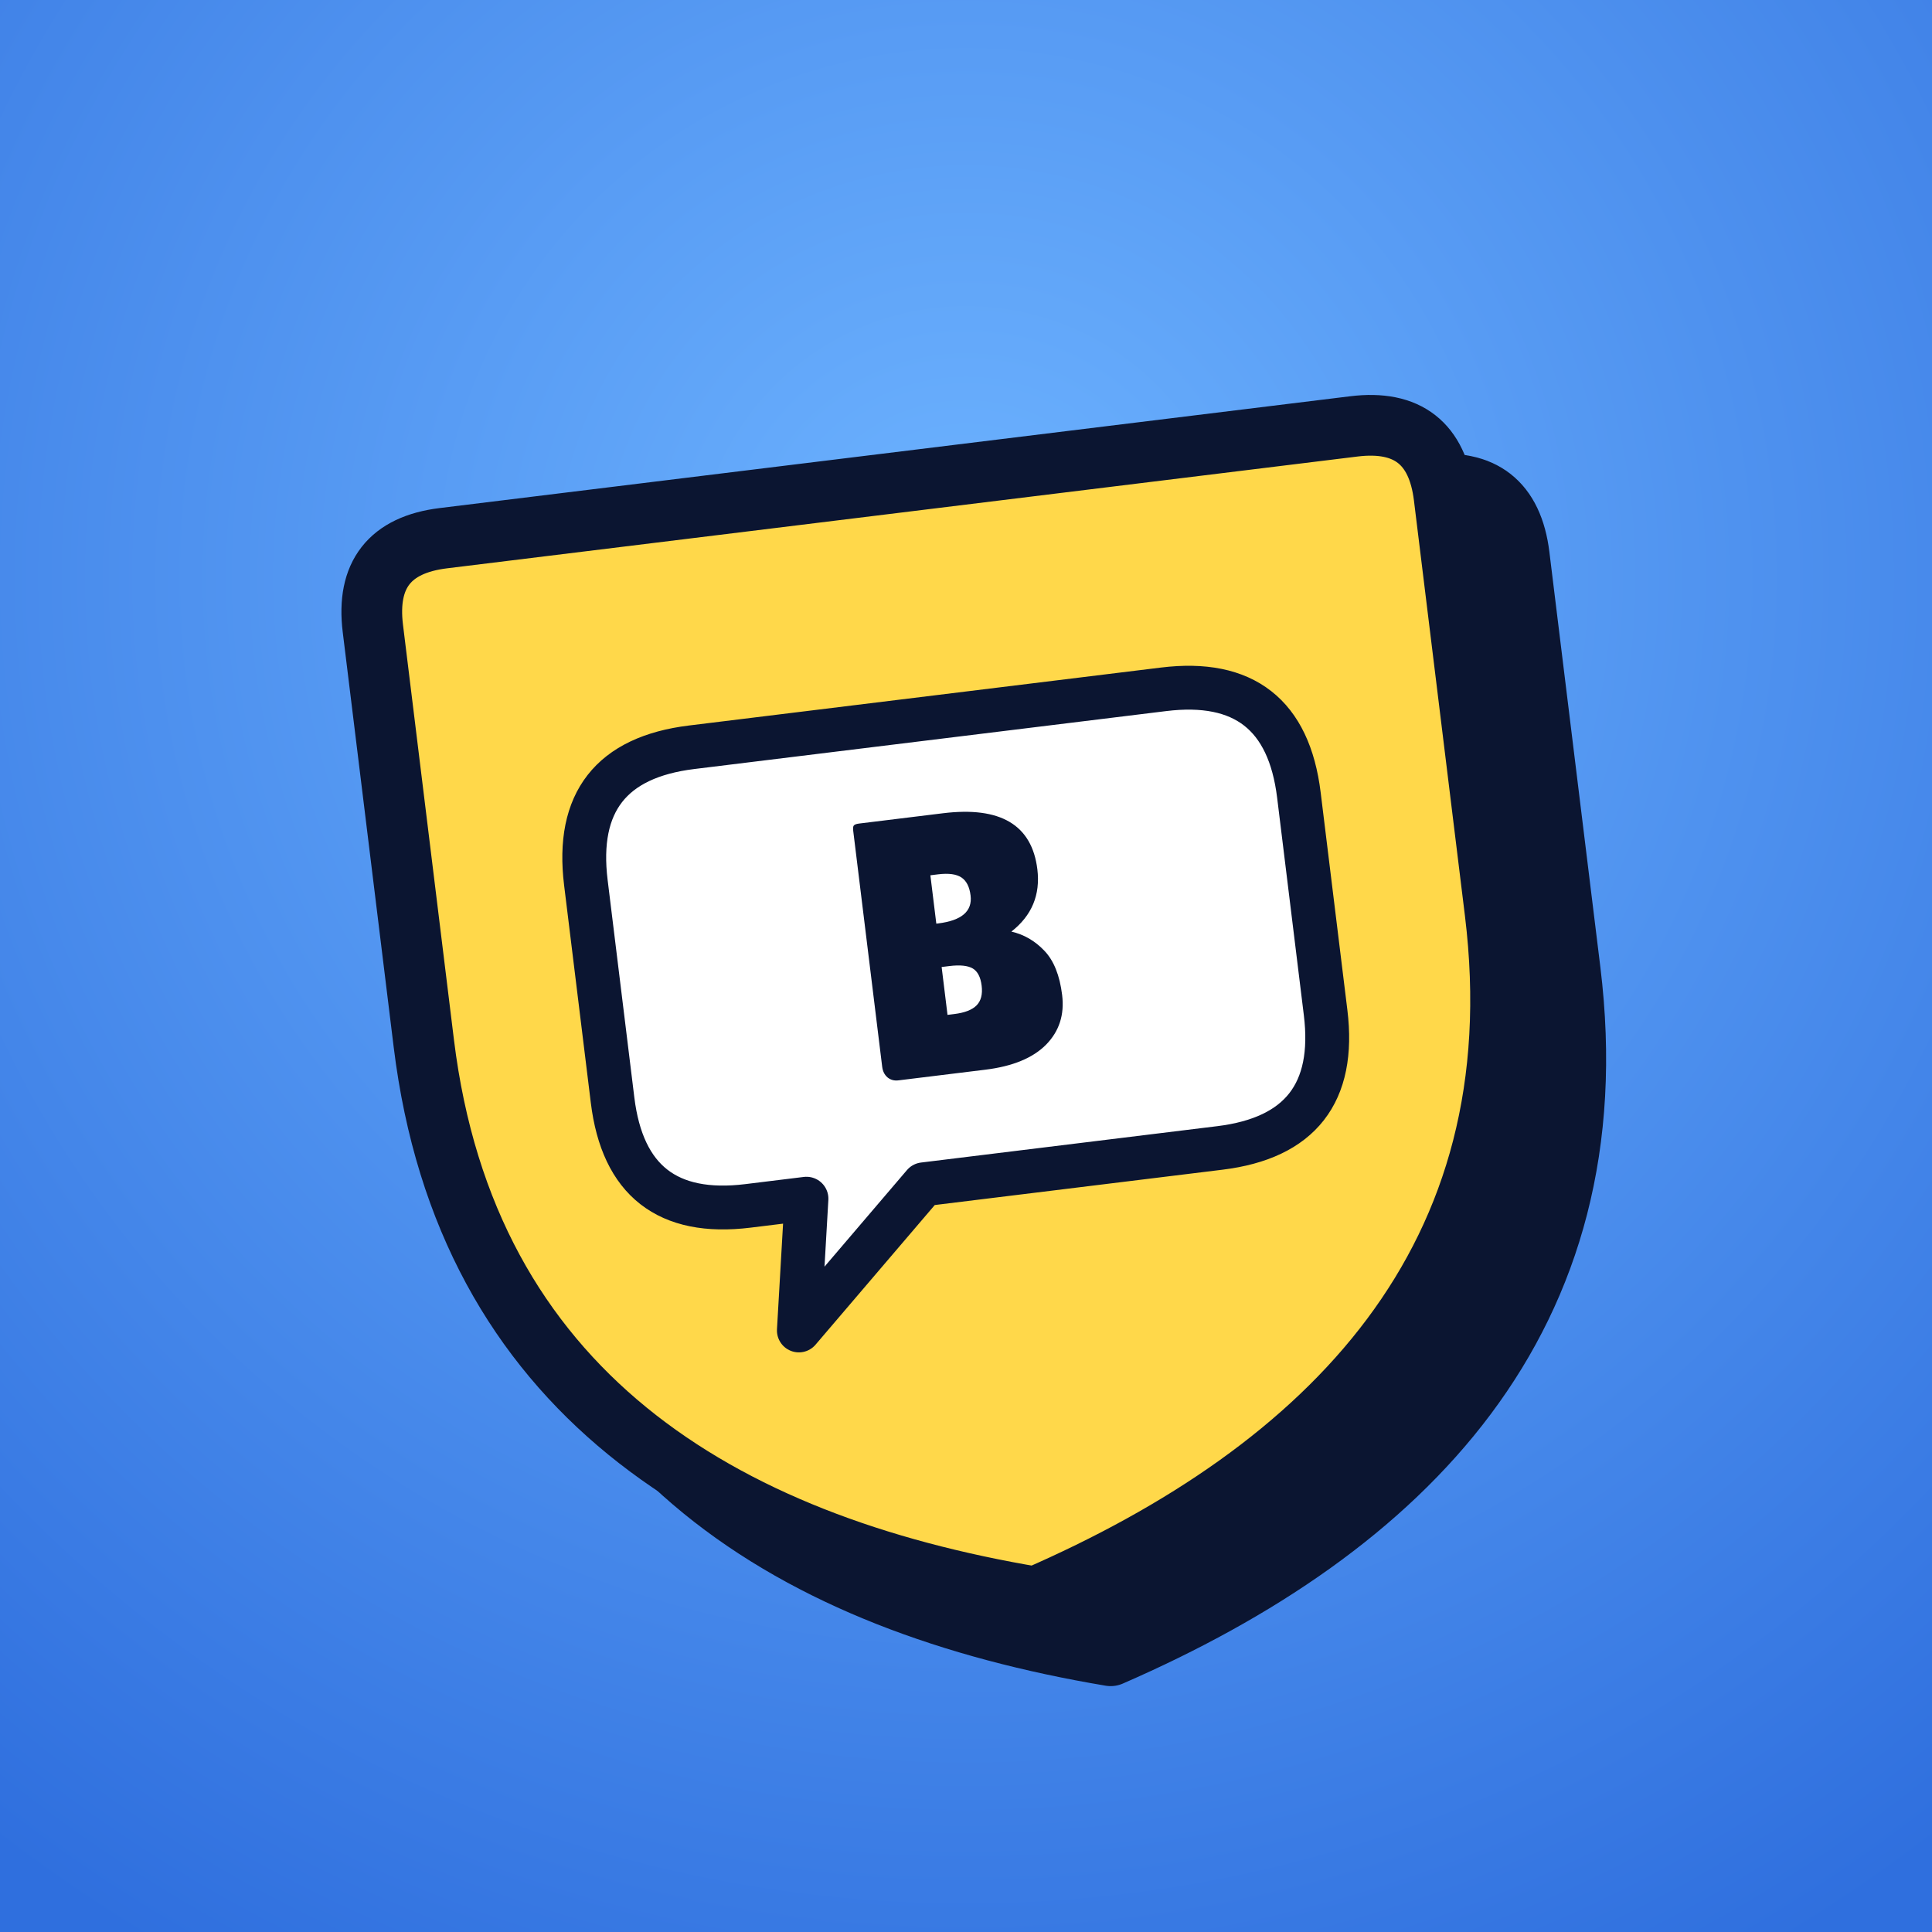
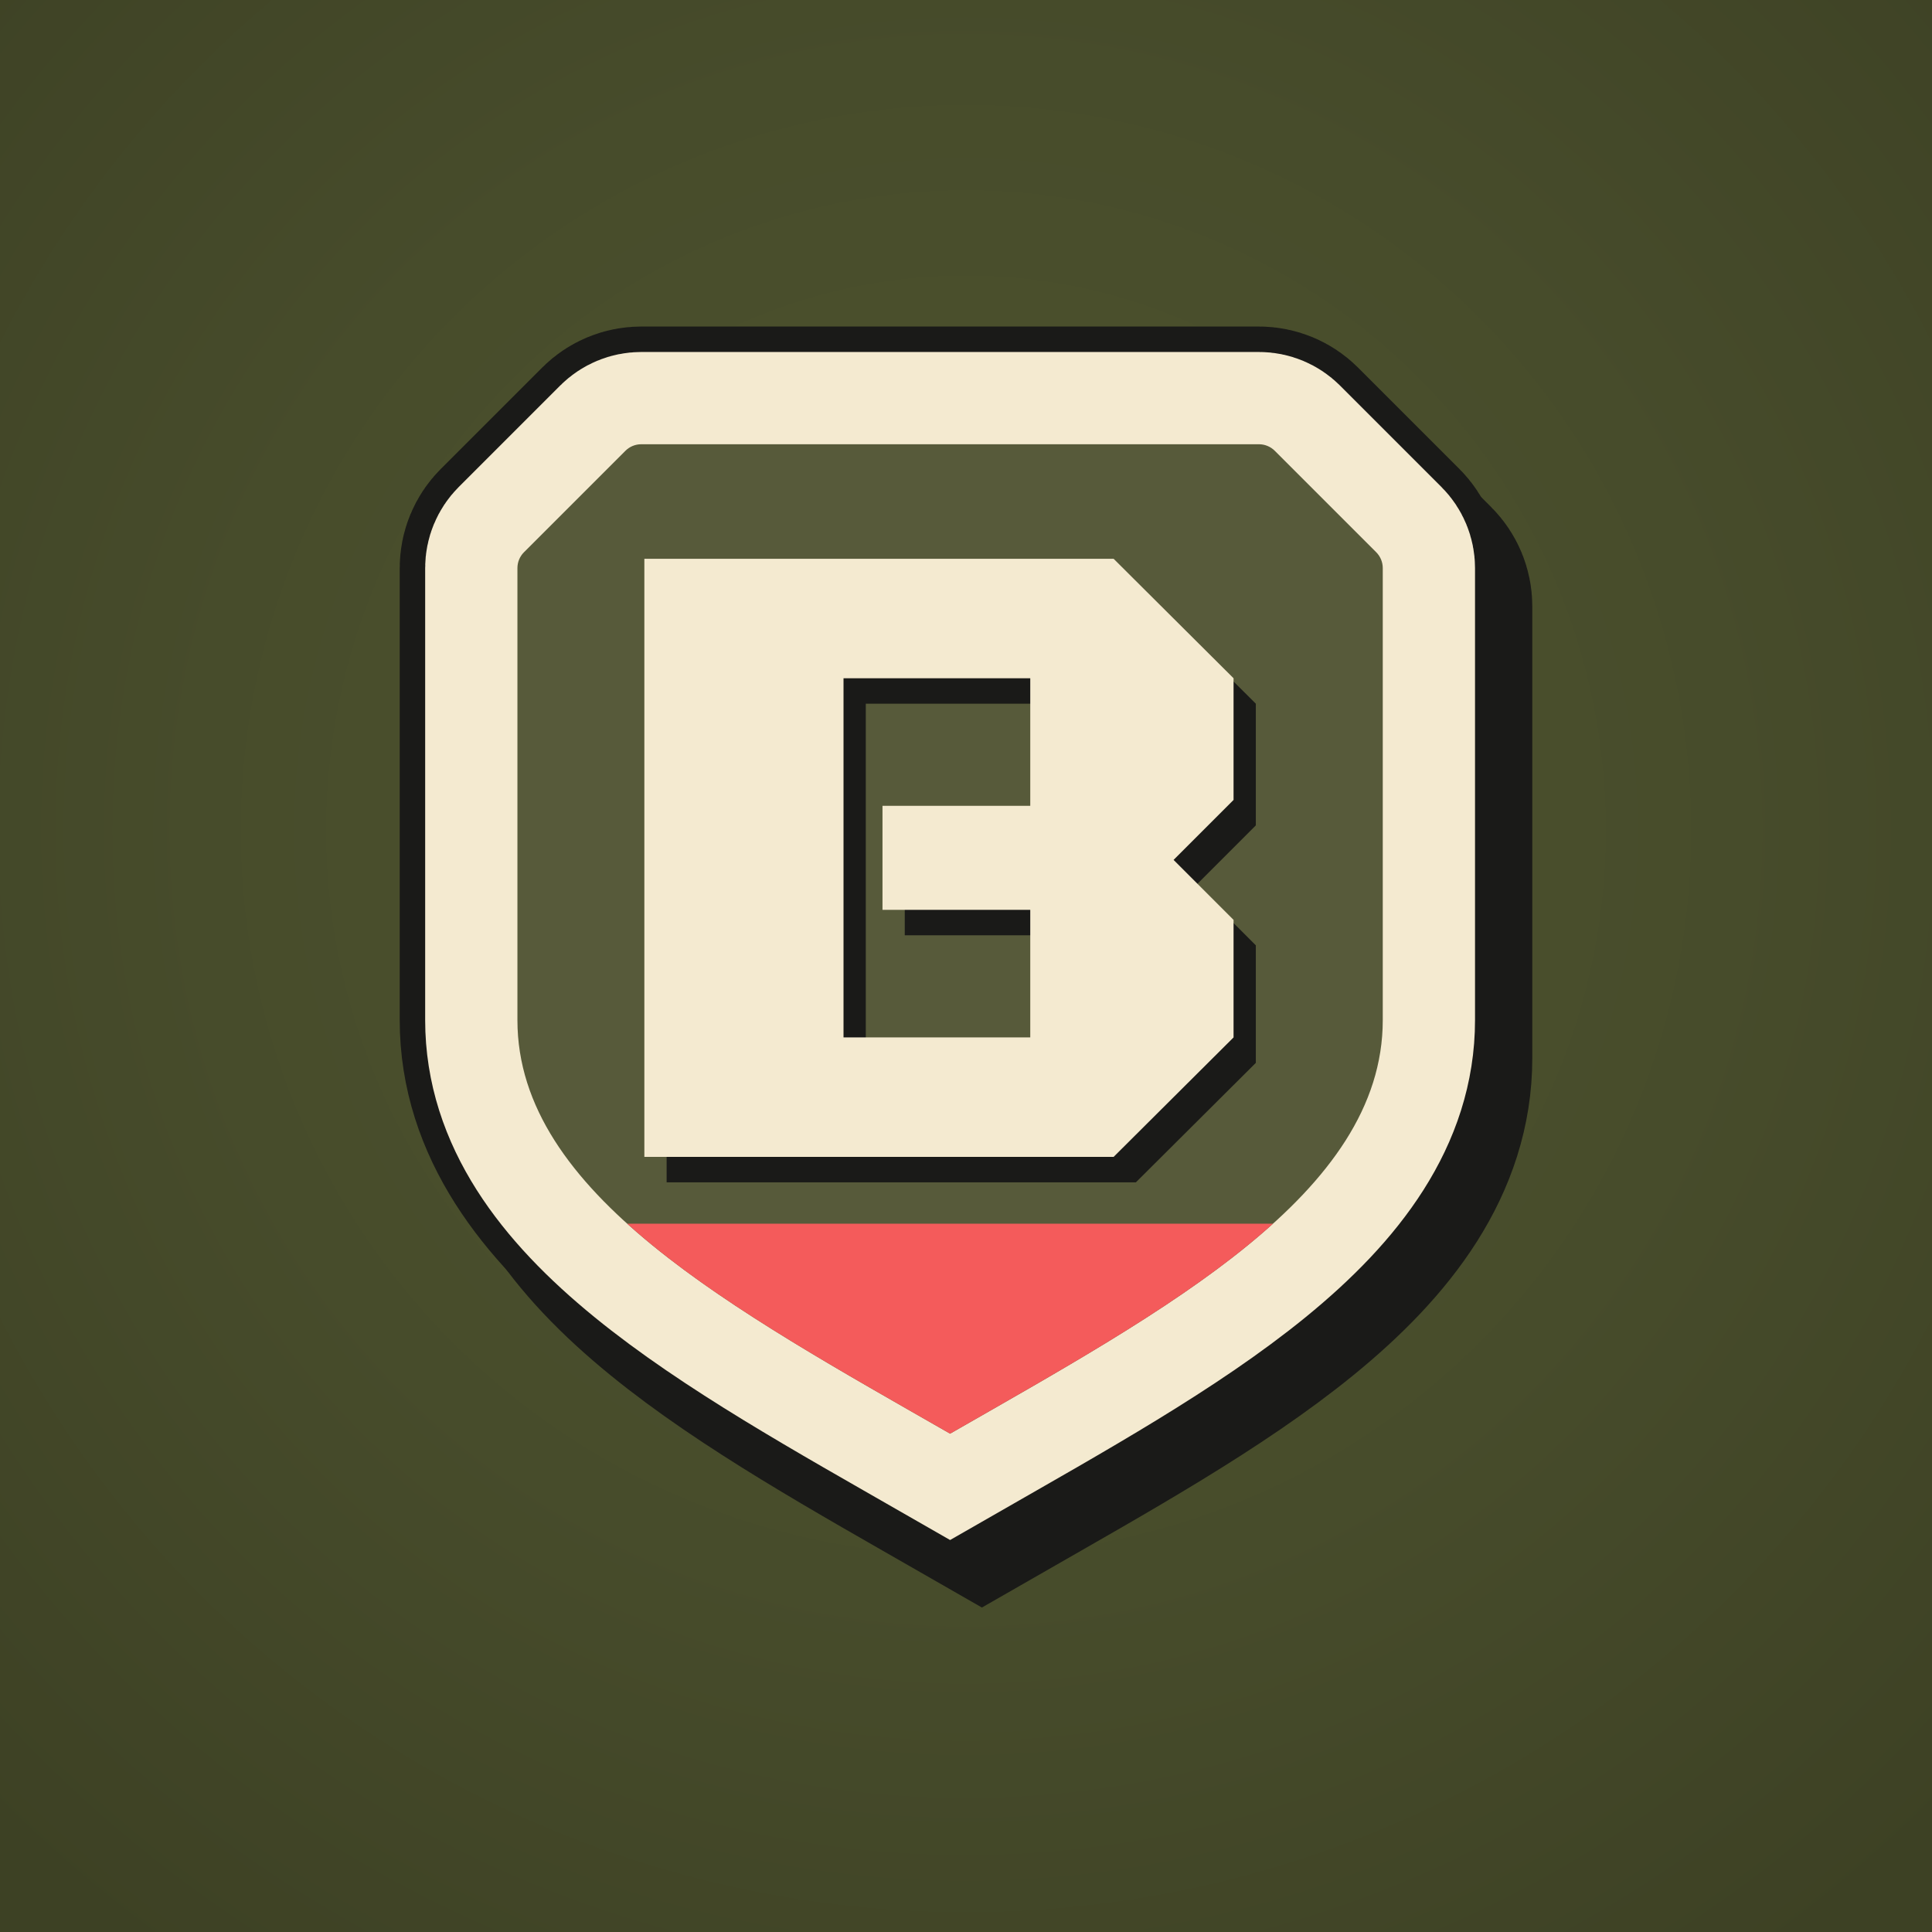
<svg xmlns="http://www.w3.org/2000/svg" viewBox="0 0 1024 1024" width="1024" height="1024">
  <defs>
-     <radialGradient id="bp-crest-bg" cx="0.5" cy="0.3" r="0.82">
-       <stop offset="0" stop-color="#6DB3FF" />
-       <stop offset="1" stop-color="#2F6FDE" />
+     <radialGradient id="bp-stencil-crest-mask-tile" gradientUnits="userSpaceOnUse" cx="512" cy="440" r="740">
+       <stop offset="0" stop-color="#50552F" />
+       <stop offset="0.55" stop-color="#474C2B" />
+       <stop offset="1" stop-color="#3D4124" />
    </radialGradient>
  </defs>
-   <rect width="1024" height="1024" fill="url(#bp-crest-bg)" />
-   <g transform="translate(525 559.2) scale(0.8938) translate(-512 -512)">
-     <g transform="translate(-16 -26) rotate(-7 512 512)">
-       <path d="M240 196L784 196Q832 196 832 244L832 492C832 700 694 808 512 862C330 808 192 700 192 492L192 244Q192 196 240 196Z" fill="#0B1531" stroke="#0B1531" stroke-width="36" stroke-linejoin="round" transform="translate(40 40)" />
-       <path d="M240 196L784 196Q832 196 832 244L832 492C832 700 694 808 512 862C330 808 192 700 192 492L192 244Q192 196 240 196Z" fill="#FFD84A" stroke="#0B1531" stroke-width="36" stroke-linejoin="round" />
-       <path d="M371 337L653 337Q725 337 725 409L725 539Q725 611 653 611L476 611L392 688L406 611L371 611Q299 611 299 539L299 409Q299 337 371 337Z" fill="#FFFFFF" stroke="#0B1531" stroke-width="26" stroke-linejoin="round" />
-       <path d="M565.7 433.8Q565.7 456.7 545.9 468.6Q556.7 472.5 563.9 482.2Q571.2 491.9 571.2 509.6Q571.2 527.3 558.1 537.7Q545 548 520.6 548L468.7 548Q464.9 548 462.5 545.5Q460.1 542.9 460.1 538.8L460.1 398Q460.1 395.5 460.8 394.8Q461.6 394 464 394L514.2 394Q565.7 394 565.7 433.8ZM502.3 429.6L502.3 458.5L503.4 458.5Q524.5 458.5 524.5 444.4Q524.5 436.7 520.5 433.2Q516.4 429.6 506.9 429.6ZM502.3 484.4L502.3 513L506.3 513Q515.7 513 520.1 509.5Q524.5 506 524.5 498.3Q524.5 490.6 520.5 487.5Q516.4 484.4 506.9 484.4Z" fill="#0B1531" />
-     </g>
+   <rect width="1024" height="1024" fill="url(#bp-stencil-crest-mask-tile)" />
+   <g transform="translate(512 512) scale(0.8431) translate(-512 -512)">
+     <path d="M307.8 184L696.2 184C699.9 184 703.5 185.5 706.1 188.1L769.9 251.9C772.5 254.5 774 258.1 774 261.8L774 546C774 655.2 638 728 502 806C366 728 230 655.2 230 546L230 261.8C230 258.1 231.5 254.5 234.1 251.9L297.9 188.1C300.5 185.5 304.1 184 307.8 184Z" transform="translate(20 24)" fill="#1A1A18" stroke="#1A1A18" stroke-width="148" stroke-linejoin="miter" stroke-miterlimit="8" />
+     <path d="M307.8 184L696.2 184C699.9 184 703.5 185.5 706.1 188.1L769.9 251.9C772.5 254.5 774 258.1 774 261.8L774 546C774 655.2 638 728 502 806C366 728 230 655.2 230 546L230 261.8C230 258.1 231.5 254.5 234.1 251.9L297.9 188.1C300.5 185.5 304.1 184 307.8 184Z" fill="#1A1A18" stroke="#1A1A18" stroke-width="148" stroke-linejoin="miter" stroke-miterlimit="8" />
+     <path d="M307.8 184L696.2 184C699.9 184 703.5 185.5 706.1 188.1L769.9 251.9C772.5 254.5 774 258.1 774 261.8L774 546C774 655.2 638 728 502 806C366 728 230 655.2 230 546L230 261.8C230 258.1 231.5 254.5 234.1 251.9L297.9 188.1C300.5 185.5 304.1 184 307.8 184Z" fill="#F4EAD0" stroke="#F4EAD0" stroke-width="116" stroke-linejoin="miter" stroke-miterlimit="8" />
+     <path d="M307.8 184L696.2 184C699.9 184 703.5 185.5 706.1 188.1L769.9 251.9C772.5 254.5 774 258.1 774 261.8L774 546C774 655.2 638 728 502 806C366 728 230 655.2 230 546L230 261.8C230 258.1 231.5 254.5 234.1 251.9L297.9 188.1C300.5 185.5 304.1 184 307.8 184Z" fill="#575A3A" />
+     <path d="M705 674C652.8 721.1 577.4 762.8 502 806C426.6 762.8 351.2 721.1 299 674L705 674Z" fill="#F45B5B" />
+     <path d="M309.8 632L309.8 256L604.8 256L680.2 331.1L680.2 407.6L642.5 445.3L680.2 483L680.2 556.9L604.8 632ZM435 331.1L435 556.9L552.4 556.9L552.4 476.7L459.5 476.7L459.5 411.3L552.4 411.3L552.4 331.1L435 331.1Z" transform="translate(14 16)" fill="#1A1A18" />
+     <path d="M309.8 632L309.8 256L604.8 256L680.2 331.1L680.2 407.6L642.5 445.3L680.2 483L680.2 556.9L604.8 632ZM435 331.1L435 556.9L552.4 556.9L552.4 476.7L459.5 476.7L459.5 411.3L552.4 411.3L552.4 331.1L435 331.1Z" fill="#F4EAD0" />
  </g>
</svg>
